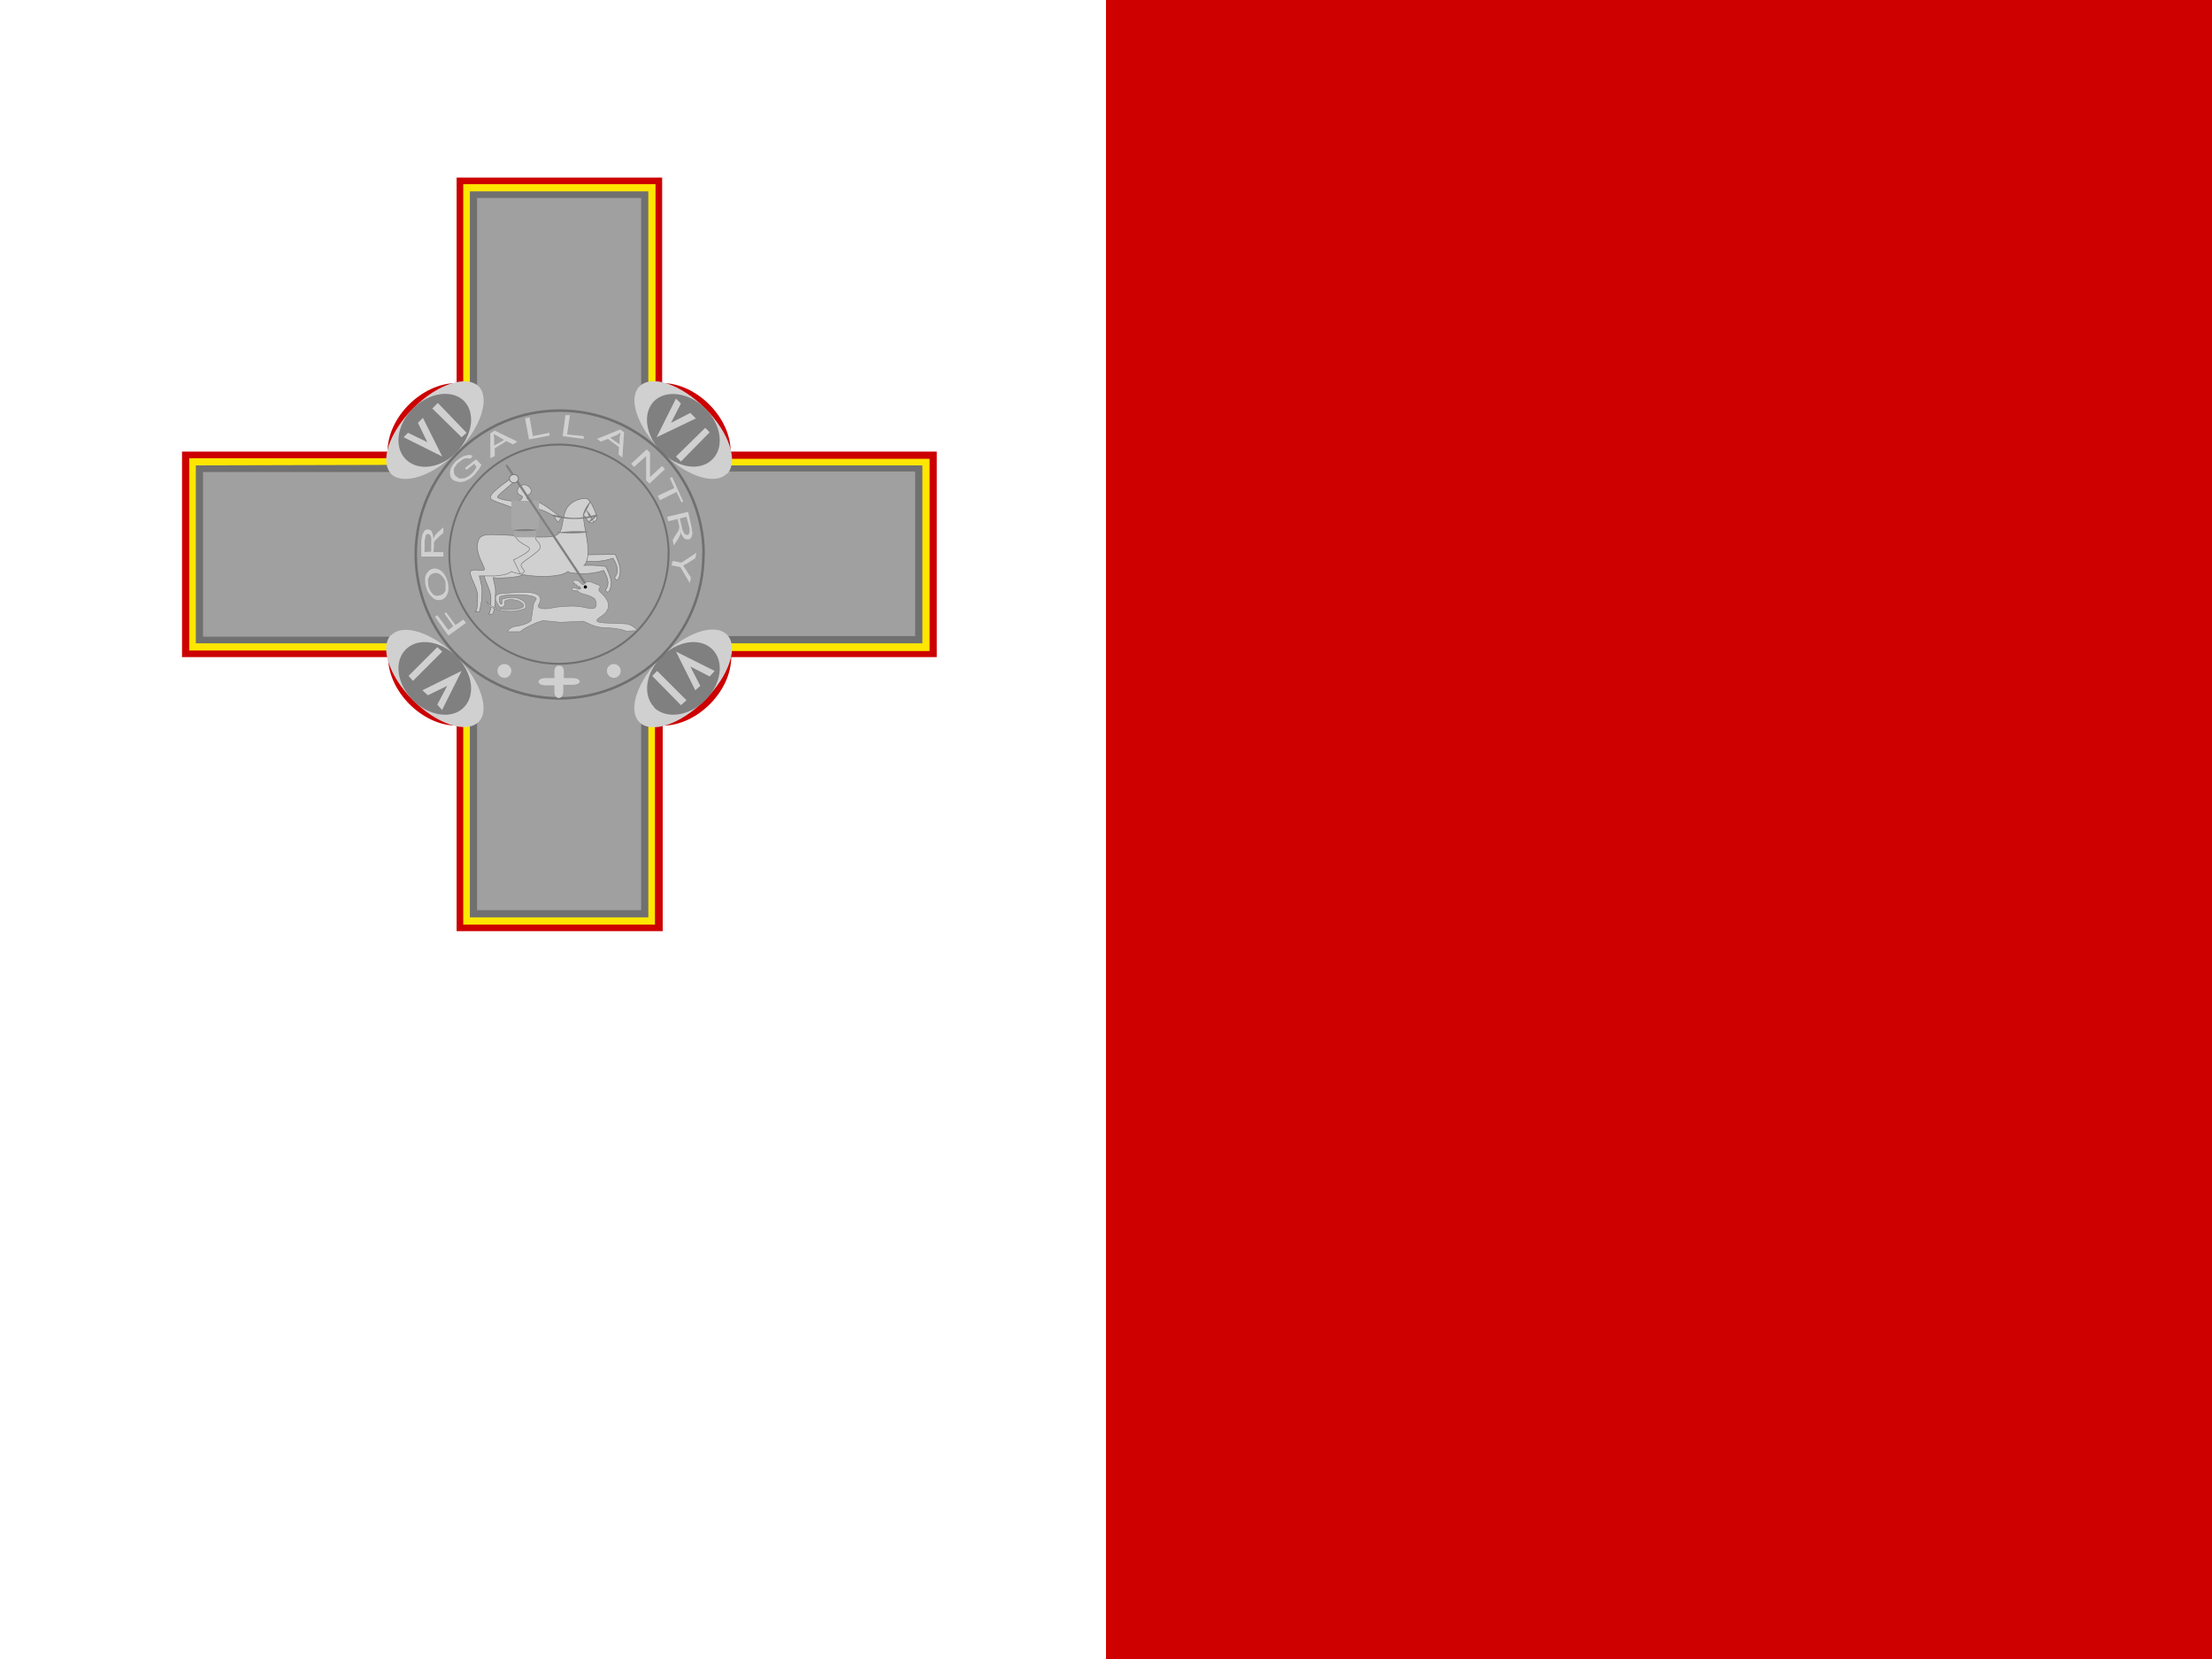
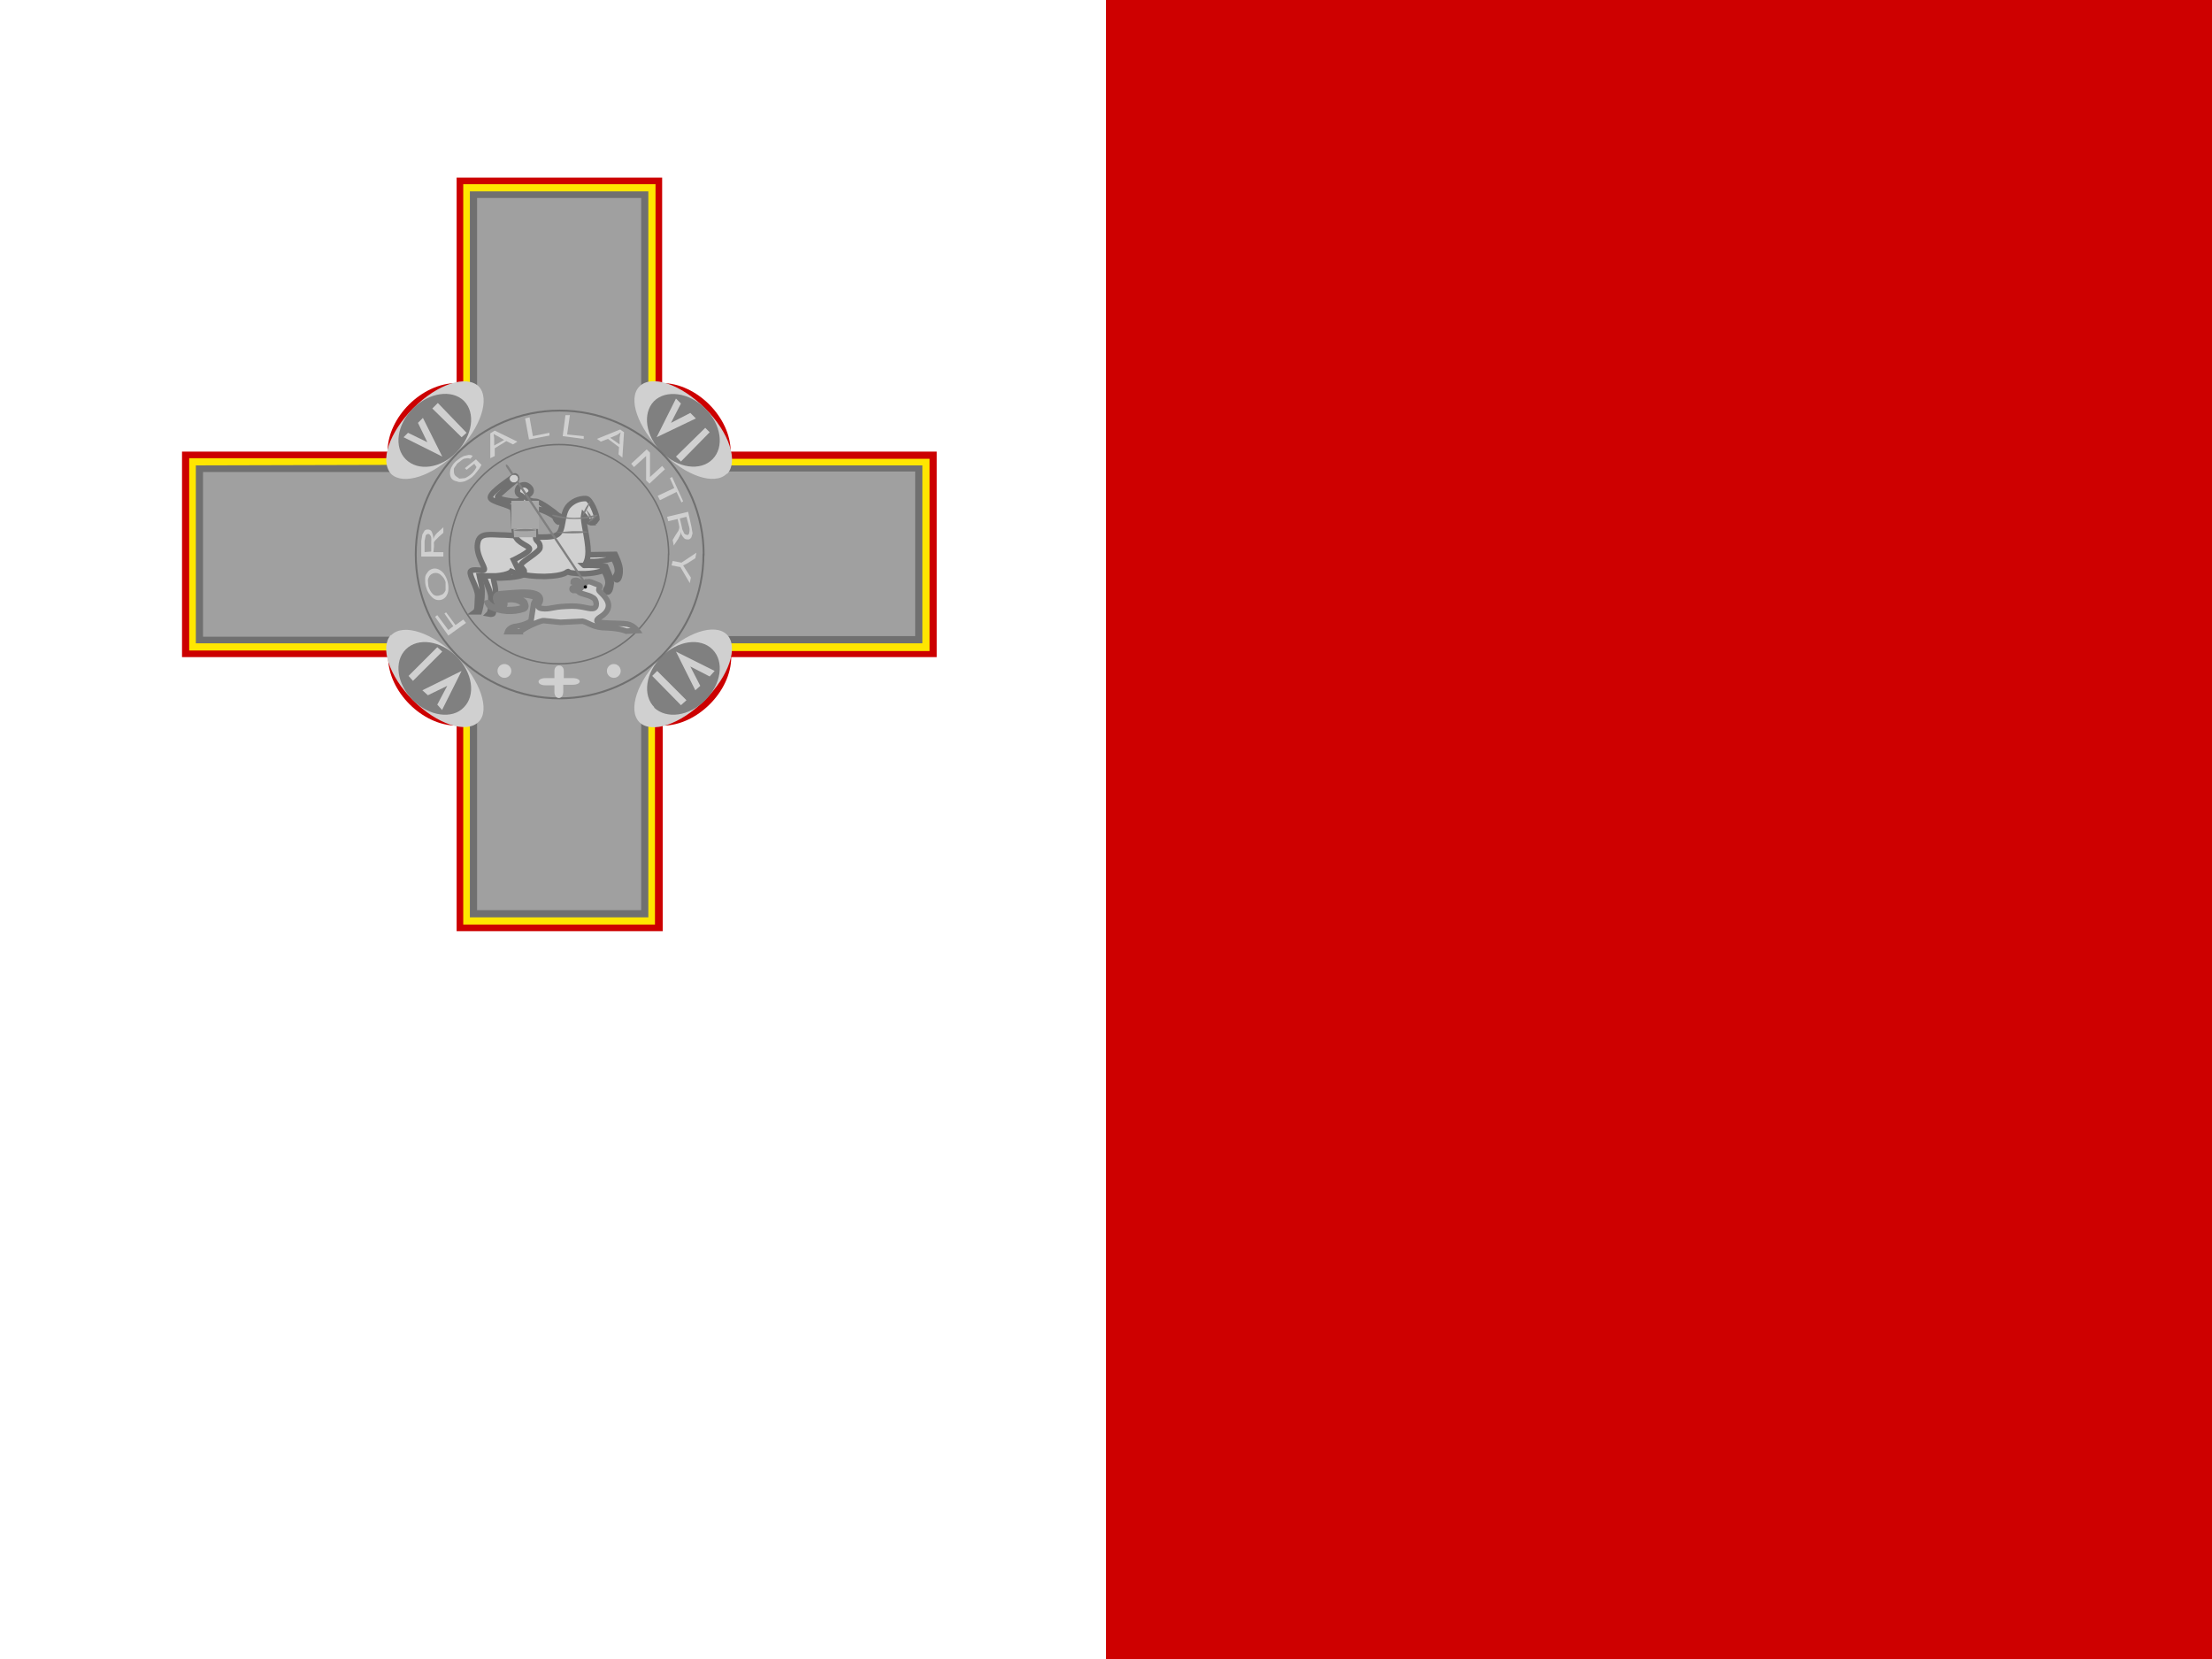
<svg xmlns="http://www.w3.org/2000/svg" id="flag-icons-mt" viewBox="0 0 640 480">
-   <g fill-rule="evenodd" stroke-width="1pt">
+   <g fill-rule="evenodd" strokeWidth="1pt">
    <path fill="#ce0000" d="M320 0h320v480H320z" />
    <path fill="#fff" d="M0 0h320v480H0z" />
  </g>
  <g transform="translate(-12.4 -30.8)scale(1.5986)">
    <path fill="#f1eeee" fill-rule="evenodd" d="M104.8 108c0 .9-.9 1.5-2 1.5-1.2 0-2-.6-2-1.4 0-.8.8-1.5 2-1.5 1.1 0 2 .7 2 1.5z" />
    <path fill="#c00" fill-rule="evenodd" d="M40.7 101v37.2H78c0 6.2 6.2 12.4 12.4 12.4v37.2h37.3v-37.2c6.2 0 12.4-6.2 12.4-12.4h37.2V101H140c0-6.2-6.2-12.4-12.4-12.4V51.4H90.4v37.2c-6.3 0-12.5 6.2-12.5 12.4z" />
    <path fill="#ffe600" fill-rule="evenodd" d="M42 102.2V137h37.2c0 6.2 6.2 12.4 12.4 12.4v37.2h34.7v-37.1c6.2 0 12.4-6.2 12.4-12.4H176v-34.8h-37.2c0-6.2-6.2-12.4-12.4-12.4V52.6H91.6v37.2c-6.2 0-12.4 6.2-12.4 12.4z" />
    <path fill="#707070" fill-rule="evenodd" d="M43.2 103.5v32.2h37.2c0 6.2 6.2 12.4 12.4 12.4v37.2h32.3v-37.2c6.2 0 12.4-6.2 12.4-12.4h37.2v-32.2h-37.2c0-6.2-6.2-12.4-12.4-12.4V53.9H92.8V91c-6.2 0-12.4 6.2-12.4 12.4z" />
    <path fill="#a0a0a0" fill-rule="evenodd" d="M44.5 104.7v29.8h37.2c0 6.2 6.2 12.4 12.4 12.4V184h29.7v-37.2c6.2 0 12.4-6.2 12.4-12.4h37.2v-29.8h-37.2c0-6.2-6.2-12.4-12.4-12.4V55.1H94.1v37.2c-6.2 0-12.4 6.2-12.4 12.4H44.4z" />
    <g fill-rule="evenodd">
      <path fill="#d0d0d0" d="M94.4 89.2c2.1 2.2.4 7.5-4 11.9s-9.6 6-11.8 4c-2.2-2.3-.4-7.6 4-12s9.6-6 11.8-3.9" />
      <path fill="gray" d="M91.7 91.8c2.2 2.2 1.6 6.3-1.3 9.3s-7 3.5-9.2 1.3c-2.2-2.2-1.6-6.3 1.3-9.2s7-3.5 9.2-1.4" />
      <path fill="#d0d0d0" d="m80.8 98.4.8-.8 3.5 1.7-1.7-3.5.9-.9 3.5 7zm5.2-5.2 1-1 5.2 5.4-.9.8z" />
    </g>
    <g fill-rule="evenodd">
      <path fill="#d0d0d0" d="M139.3 105c-2.2 2.2-7.5.4-11.8-4s-6.2-9.6-4-11.8c2.2-2.2 7.5-.4 11.9 4s6 9.6 4 11.8z" />
      <path fill="gray" d="M136.7 102.4c-2.2 2.2-6.3 1.6-9.2-1.3s-3.5-7-1.4-9.2c2.2-2.2 6.4-1.6 9.3 1.3s3.5 7 1.3 9.2" />
      <path fill="#d0d0d0" d="m130.1 91.4.9.9-1.8 3.5 3.5-1.8 1 1-7.1 3.4zm5.3 5.3.8.8-5.2 5.3-.9-.9z" />
    </g>
    <g fill-rule="evenodd">
      <path fill="#d0d0d0" d="M123.5 150c-2.2-2.2-.4-7.5 4-11.9s9.6-6.1 11.8-4c2.2 2.2.4 7.5-4 11.9s-9.6 6.1-11.8 4" />
      <path fill="gray" d="M126.2 147.3c-2.2-2.2-1.6-6.3 1.3-9.2s7-3.5 9.2-1.3c2.2 2.2 1.6 6.3-1.3 9.2s-7 3.5-9.3 1.3z" />
      <path fill="#d0d0d0" d="m137.1 140.7-.9 1-3.5-1.8 1.8 3.5-.9.8-3.5-7zM132 146l-1 .9-5.2-5.3.9-.9z" />
    </g>
    <g fill-rule="evenodd">
      <path fill="#d0d0d0" d="M78.6 134.2c2.2-2.2 7.5-.4 11.8 3.9s6.1 9.7 4 11.8c-2.2 2.2-7.5.5-11.9-3.9s-6-9.7-4-11.8z" />
      <path fill="gray" d="M81.2 136.8c2.2-2.2 6.3-1.6 9.2 1.3s3.5 7 1.3 9.2c-2.1 2.2-6.3 1.6-9.2-1.3s-3.5-7-1.3-9.2" />
      <path fill="#d0d0d0" d="m87.8 147.8-.9-1 1.8-3.4-3.5 1.7-1-.9 7.1-3.5-3.5 7zm-5.3-5.3-.8-.9 5.2-5.2.9.8z" />
    </g>
-     <path fill="none" stroke="#707070" stroke-width="1pt" d="M269.3 414.6c0 41-34.1 74.4-76.2 74.4S117 455.7 117 414.6s34.1-74.4 76.2-74.4 76.2 33.3 76.2 74.4z" transform="matrix(.34191 0 0 .35003 43 -25.5)" />
-     <path fill="none" stroke="#707070" stroke-width="1pt" d="M269.3 414.6c0 41-34.1 74.4-76.2 74.4S117 455.7 117 414.6s34.1-74.4 76.2-74.4 76.2 33.3 76.2 74.4z" transform="matrix(.2605 0 0 .26669 58.6 9)" />
+     <path fill="none" stroke="#707070" strokeWidth="1pt" d="M269.3 414.6c0 41-34.1 74.4-76.2 74.4S117 455.7 117 414.6s34.1-74.4 76.2-74.4 76.2 33.3 76.2 74.4z" transform="matrix(.34191 0 0 .35003 43 -25.5)" />
+     <path fill="none" stroke="#707070" strokeWidth="1pt" d="M269.3 414.6c0 41-34.1 74.4-76.2 74.4S117 455.7 117 414.6s34.1-74.4 76.2-74.4 76.2 33.3 76.2 74.4z" transform="matrix(.2605 0 0 .26669 58.6 9)" />
    <path fill="#d0d0d0" fill-rule="evenodd" d="M100.3 140.7a1.2 1.2 0 1 1-2.5 0 1.2 1.2 0 0 1 2.5 0m19.8 0a1.2 1.2 0 1 1-2.5 0 1.2 1.2 0 0 1 2.5 0m-12 0v1.3h-1.6c-1.7 0-1.7 1.3 0 1.3h1.6v1.2c0 1.4 1.5 1.5 1.6.1v-1.4h1.7c1.7 0 1.7-1.2 0-1.2h-1.6v-1.3c0-1.3-1.7-1.3-1.7 0" />
-     <path fill="#d0d0d0" fill-rule="evenodd" stroke="#707070" stroke-width=".1" d="M102.8 122.3v.8s-.4.5-2.9.7c-2.5.2-2.9 0-2.9 0 .1.7.6 1.9.4 3.3.1 1.7-.4 3.2-.4 3.2 0 .1-.3.2-.8.1.4-.4.4-1.4.4-3 0-1.4-1.5-3.7-1.2-4.3.3-.6 7.4-.8 7.4-.8zm9.8-2.6 6.5-.1s1 2 .9 3c0 1-.4 2-.8 1.5-.5-.5.2-.4.3-1.5 0-1.2-.8-2.3-.8-2.3s-1.8.7-4.4.6c-2.6-.2-1.4-1.2-1.7-1.2z" />
-     <path fill="#d0d0d0" fill-rule="evenodd" stroke="#707070" stroke-width=".1" d="M113.4 121.6c2.4-.1 4 .2 4 .2s1 2 1 3c-.1 1-.4 2-.9 1.5-.4-.4.2-.3.3-1.5 0-1.1-.8-2.3-.8-2.3s-1.7.7-4.3.6c-2.6-.2-1.8-.3-2.1-.4-.3 0-.4.8-4.3.9-4 0-6-.9-6-.9s-.4.6-2.8.8h-3c.1.6.6 1.8.5 3.3 0 1.6-.5 3.2-.5 3.2h-.7c.4-.3.3-1.4.4-2.9 0-1.5-1.6-3.7-1.3-4.4.4-.6 2.2 0 2.5-.3.3-.4-1.6-2.7-1.2-4.8.3-2.1 2.4-1.5 4.9-1.5 2.5.1 8 .8 9.4 0 1.4-.7.8-3.4 2-5.1a4.1 4.1 0 0 1 3.3-1.5c.9 0 2 3 2 3.7l-.3.4h-.4v.3c-1 .1-1.1-.8-1.7-1.4-.2 1 .8 4.4.8 6.6 0 1.8-.7 2.6-.8 2.5z" />
-     <path fill="#d0d0d0" fill-rule="evenodd" stroke="#707070" stroke-width=".1" d="M105.5 118.4c0 .7-3.1 2.4-3.4 3-.2.7.8 1 .5 1.4-.3.4-.6.2-.7.3l-1.2-2.5s3-1.4 2.9-2c-.1-.6-2.2-1-2.6-2.4s-.2-4.3-.5-4.9c-.3-.6-4-1.2-4-2 0-1 3.8-3.4 4.2-3.8.4-.4.8.4.4.7-.4.4-3.3 2.7-3.3 3 0 .4 2.4.8 3.2.8.9 0 1.3-.4 1.3-.8 0-.3-.9-.3-.9-1s.5-1.2 1.3-1.2c.4 0 1.2.5 1.2 1.1s-.7.7-.8 1.1c-.1.5.8.8 1.6.8s3.6 2.1 4 2.5c.5.3.9.3.5.7-.4.4-.2.8-.6.4a1.5 1.5 0 0 1-.4-.7c0-.3-3-1.8-3.5-1.5-.4.4 0 4.8 0 5.2 0 .7.9.7.8 1.8z" />
+     <path fill="#d0d0d0" fill-rule="evenodd" stroke="#707070" strokeWidth=".1" d="M102.8 122.3v.8s-.4.5-2.9.7c-2.5.2-2.9 0-2.9 0 .1.7.6 1.9.4 3.3.1 1.7-.4 3.2-.4 3.2 0 .1-.3.2-.8.1.4-.4.4-1.4.4-3 0-1.4-1.5-3.7-1.2-4.3.3-.6 7.4-.8 7.4-.8zm9.8-2.6 6.5-.1s1 2 .9 3c0 1-.4 2-.8 1.5-.5-.5.2-.4.3-1.5 0-1.2-.8-2.3-.8-2.3s-1.8.7-4.4.6c-2.6-.2-1.4-1.2-1.7-1.2z" />
+     <path fill="#d0d0d0" fill-rule="evenodd" stroke="#707070" strokeWidth=".1" d="M113.4 121.6c2.4-.1 4 .2 4 .2s1 2 1 3c-.1 1-.4 2-.9 1.5-.4-.4.2-.3.3-1.5 0-1.1-.8-2.3-.8-2.3s-1.7.7-4.3.6c-2.6-.2-1.8-.3-2.1-.4-.3 0-.4.8-4.3.9-4 0-6-.9-6-.9s-.4.6-2.8.8h-3c.1.6.6 1.8.5 3.3 0 1.6-.5 3.2-.5 3.2h-.7c.4-.3.3-1.4.4-2.9 0-1.5-1.6-3.7-1.3-4.4.4-.6 2.2 0 2.5-.3.3-.4-1.6-2.7-1.2-4.8.3-2.1 2.4-1.5 4.9-1.5 2.5.1 8 .8 9.4 0 1.4-.7.8-3.4 2-5.1a4.1 4.1 0 0 1 3.3-1.5c.9 0 2 3 2 3.7l-.3.4h-.4v.3c-1 .1-1.1-.8-1.7-1.4-.2 1 .8 4.4.8 6.6 0 1.8-.7 2.6-.8 2.5z" />
+     <path fill="#d0d0d0" fill-rule="evenodd" stroke="#707070" strokeWidth=".1" d="M105.5 118.4c0 .7-3.1 2.4-3.4 3-.2.7.8 1 .5 1.4-.3.4-.6.2-.7.3l-1.2-2.5s3-1.4 2.9-2c-.1-.6-2.2-1-2.6-2.4s-.2-4.3-.5-4.9c-.3-.6-4-1.2-4-2 0-1 3.8-3.4 4.2-3.8.4-.4.8.4.4.7-.4.4-3.3 2.7-3.3 3 0 .4 2.4.8 3.2.8.9 0 1.3-.4 1.3-.8 0-.3-.9-.3-.9-1s.5-1.2 1.3-1.2c.4 0 1.2.5 1.2 1.1s-.7.7-.8 1.1c-.1.5.8.8 1.6.8s3.6 2.1 4 2.5c.5.3.9.3.5.7-.4.4-.2.8-.6.4a1.5 1.5 0 0 1-.4-.7c0-.3-3-1.8-3.5-1.5-.4.4 0 4.8 0 5.2 0 .7.9.7.8 1.8z" />
    <path fill="#a7a7a7" fill-rule="evenodd" d="M100.3 109.9h5v5.1h-5z" />
    <rect width="30.6" height=".4" x="138.6" y="-25.7" fill="gray" fill-rule="evenodd" rx=".5" ry=".2" transform="matrix(.55442 .83223 -.88237 .47055 0 0)" />
-     <path fill="#d0d0d0" fill-rule="evenodd" stroke="#707070" stroke-width="1pt" d="M180.7 42.5a7 7 0 1 1-14.2 0 7 7 0 0 1 14.2 0z" transform="matrix(.11563 0 0 .10345 80.7 101.5)" />
+     <path fill="#d0d0d0" fill-rule="evenodd" stroke="#707070" strokeWidth="1pt" d="M180.7 42.5a7 7 0 1 1-14.2 0 7 7 0 0 1 14.2 0z" transform="matrix(.11563 0 0 .10345 80.7 101.5)" />
    <path fill="gray" fill-rule="evenodd" d="M115.9 112.5c0 .3-2 .7-4.1.7-2.2 0-4.1-.4-4.1-.7 0-.3 1.9.5 4 .5 2.3 0 4.2-.8 4.2-.5" />
    <path fill="#a7a7a7" fill-rule="evenodd" d="M100.7 115h4.1v1.5h-4z" />
    <path fill="gray" fill-rule="evenodd" d="M114 111.4c-.4.8-.7 1.3-.8 1.2 0 0 .2-.8.6-1.5l.8-1.2c.1.1-.2.8-.6 1.5m1 2-.8.5a3.2 3.2 0 0 1 .8-.9c.5-.4.9-.6.9-.5l-.8.8z" />
    <path fill="gray" fill-rule="evenodd" d="m114.6 112.4.5 1.2-.8-1-.5-1.2zm-.4 3.2s-1.2.2-2.8.2-2.9-.1-2.9-.2l2.9-.2c1.6 0 2.8 0 2.8.2m-9.4-.4c0 .1-.9.2-2 .2-1.2 0-2 0-2-.2 0 0 .8-.2 2-.2 1.1 0 2 .1 2 .2" />
-     <path fill="#d0d0d0" fill-rule="evenodd" stroke="gray" stroke-width=".1" d="M95.8 128s.7 1.6 3.6 1.6c2.8 0 3.8-.5 2.7-1.3s-3.4-.6-3 .1c.2.8-.9 1-1.1.5-.3-.5-1.3-2.1.5-2.2 1.9-.1 5.8-.7 6.8.4s-1.1 2 .5 2.3c1.5.2 1.8-.3 4.5-.4 2.7-.2 3.8.5 4.7.4 1 0 .8-1.7 0-2-.7-.5-2.1-.6-2.5-1-.3-.5-1.3 0-1.2-.6 0-.5 1.4.3 1.4.1l.2-.2h-.3l.1-.2-.2.1.1-.2s-.3.2-.3 0h-.2c.2-.2.1-.2 0-.3h-.3v-.3c-.2 0-.2 0-.3.2v-.5c0-.1.2-.2.5-.2.7 0 1 .8 1.3.8.2 0 .5-.8 1.4-.5l1.5.6c.5.3-.3.6 0 1s2.1 1.7 1.6 3.2c-.5 1.4-2 1.6-2 2.2-.2.6 4.3.4 5.4.6a3 3 0 0 1 1.9 1.2l-2 .1s-1-.5-3.5-.6c-2.5 0-3.4-1-4.4-1.2l-4 .2-3-.3c-.6-.1-4.2 1.6-4.2 2h-2.4s.3-.9 1.7-1c1.3-.2 2.7-.8 2.6-1.2l.4-2.6c0-.6.6-1 .5-1.2-.1-.4-1.7-.7-3.2-.7-1.5 0-3.1.1-3.4.4-.2.4 0 1.5.3 1.3.3 0-.1-.8.2-.9a6.8 6.8 0 0 1 2-.3c.8 0 2.1.7 2.1 1 0 .1.4.8-.2 1.1a8.2 8.2 0 0 1-3.1.4 7.5 7.5 0 0 1-3-.8c-.4-.3-.7-1-.7-1.1z" />
+     <path fill="#d0d0d0" fill-rule="evenodd" stroke="gray" strokeWidth=".1" d="M95.8 128s.7 1.6 3.6 1.6c2.8 0 3.8-.5 2.7-1.3s-3.4-.6-3 .1c.2.8-.9 1-1.1.5-.3-.5-1.3-2.1.5-2.2 1.9-.1 5.8-.7 6.8.4s-1.1 2 .5 2.3c1.5.2 1.8-.3 4.5-.4 2.7-.2 3.8.5 4.7.4 1 0 .8-1.7 0-2-.7-.5-2.1-.6-2.5-1-.3-.5-1.3 0-1.2-.6 0-.5 1.4.3 1.4.1l.2-.2h-.3l.1-.2-.2.1.1-.2s-.3.2-.3 0h-.2c.2-.2.1-.2 0-.3h-.3v-.3c-.2 0-.2 0-.3.2v-.5c0-.1.2-.2.5-.2.7 0 1 .8 1.3.8.2 0 .5-.8 1.4-.5l1.5.6c.5.3-.3.6 0 1s2.1 1.7 1.6 3.2c-.5 1.4-2 1.6-2 2.2-.2.6 4.3.4 5.4.6a3 3 0 0 1 1.9 1.2l-2 .1s-1-.5-3.5-.6c-2.5 0-3.4-1-4.4-1.2l-4 .2-3-.3c-.6-.1-4.2 1.6-4.2 2h-2.4s.3-.9 1.7-1c1.3-.2 2.7-.8 2.6-1.2l.4-2.6c0-.6.6-1 .5-1.2-.1-.4-1.7-.7-3.2-.7-1.5 0-3.1.1-3.4.4-.2.4 0 1.5.3 1.3.3 0-.1-.8.2-.9a6.8 6.8 0 0 1 2-.3c.8 0 2.1.7 2.1 1 0 .1.4.8-.2 1.1a8.2 8.2 0 0 1-3.1.4 7.5 7.5 0 0 1-3-.8c-.4-.3-.7-1-.7-1.1z" />
    <path fill-rule="evenodd" d="M114 125.5a.3.3 0 1 1-.6 0 .3.3 0 0 1 .6 0" />
    <path fill="#d0d0d0" d="m129.5 120.8 1.6.3 2.7-1.8-.2 1-1.4.9-.8.4.5.8.9 1.4-.2 1-1.7-2.9-1.6-.3zm-2.7-11.8 3-1.4-.8-1.8.4-.2 2 4.4-.3.2-.9-1.9-3 1.5zm-4.8-5.8 2.8-2.6.6.6v4.4l2.2-2 .5.6-2.8 2.6-.6-.6v-4.4l-2.2 2zm-12.4-5 .5-3.8h.8l-.5 3.5 3 .3v.5zm-6.1.6-.7-3.8.8-.2.6 3.4 3-.6v.5zm-11.3 5.5-.3-.3 2-1.6 1 1a5.7 5.7 0 0 1-.8 1.2 5.7 5.7 0 0 1-.9 1 5.2 5.2 0 0 1-1.4.8c-.5.1-1 .2-1.3 0a1.6 1.6 0 0 1-1-.5 1.7 1.7 0 0 1-.3-1c0-.4.1-.9.4-1.3.2-.4.6-.8 1-1.1a4.8 4.8 0 0 1 1.1-.7l.9-.2c.2 0 .5 0 .7.2l-.4.5a1.3 1.3 0 0 0-.6-.1l-.6.1a3.2 3.2 0 0 0-.7.5c-.3.2-.6.4-.7.7a2 2 0 0 0-.4.6v.5c0 .3.1.6.3.8l.7.5 1-.1a4.1 4.1 0 0 0 2.1-2l-.4-.6zm-.1 27.7-3.2 2.3-2.4-3.4.4-.3 2 2.7.9-.7-1.6-2.3.3-.2 1.7 2.3 1.4-1zm-4.7-5c.5-.1.8-.4 1-.9v-1.5a2.6 2.6 0 0 0-.9-1.3c-.3-.3-.8-.4-1.2-.3a1.4 1.4 0 0 0-.8.5c-.1.2-.3.5-.3.8l.1 1.1c.2.6.4 1 .8 1.4.3.3.8.4 1.3.2m.3.8a1.7 1.7 0 0 1-1.7-.4 3.7 3.7 0 0 1-1.1-1.8c-.2-.6-.2-1-.2-1.6s.2-.8.4-1.1a1.6 1.6 0 0 1 1-.7 1.6 1.6 0 0 1 1 .1c.4.2.7.4 1 .8a4.5 4.5 0 0 1 .8 3 2.3 2.3 0 0 1-.4 1.1c-.2.3-.5.5-.8.6m.3-7.8h-4v-2.8l.2-1.2.4-.7a.8.8 0 0 1 .6-.2c.3 0 .5.1.7.4.1.3.3.7.3 1.3a2.5 2.5 0 0 1 .7-1.1l1.1-1v1l-.8.7-.6.6a1.7 1.7 0 0 0-.3.4 1.6 1.6 0 0 0 0 .4v.4l-.1 1H88zm-2.2-.9v-1.7a4 4 0 0 0 0-.9 1 1 0 0 0-.2-.4.5.5 0 0 0-.3-.2c-.2 0-.4.1-.5.3l-.2 1v2zm10.7-16.9v-4.5l.8-.5 4.1 2-.8.5-1.2-.6-2.1 1.3v1.4zm.7-2.3 1.8-1-1-.6a8.3 8.3 0 0 1-.9-.5l.1.8zm18.6-1.2L120 97l.7.5-.3 4.6-.7-.6.1-1.3-2-1.5-1.3.5zm2.4-.2 1.7 1.2v-1.2a8.4 8.4 0 0 1 .2-1 3.7 3.7 0 0 1-.7.5zm10.3 14.3 3.8-.9.6 2.7.2 1.2-.2.7a.8.8 0 0 1-.5.4c-.3 0-.6 0-.8-.2a2.8 2.8 0 0 1-.7-1.2 2.5 2.5 0 0 1 0 .5l-.4.8-.8 1.2-.2-1 .6-1 .4-.6a1.6 1.6 0 0 0 .2-.8 3.7 3.7 0 0 0-.1-.5l-.2-.9-1.7.4zm2.3.3.4 1.7c0 .3.2.6.3.8 0 .2.2.3.3.4l.4.1c.1 0 .3-.2.3-.4a2.1 2.1 0 0 0 0-1l-.5-1.9z" />
  </g>
</svg>
